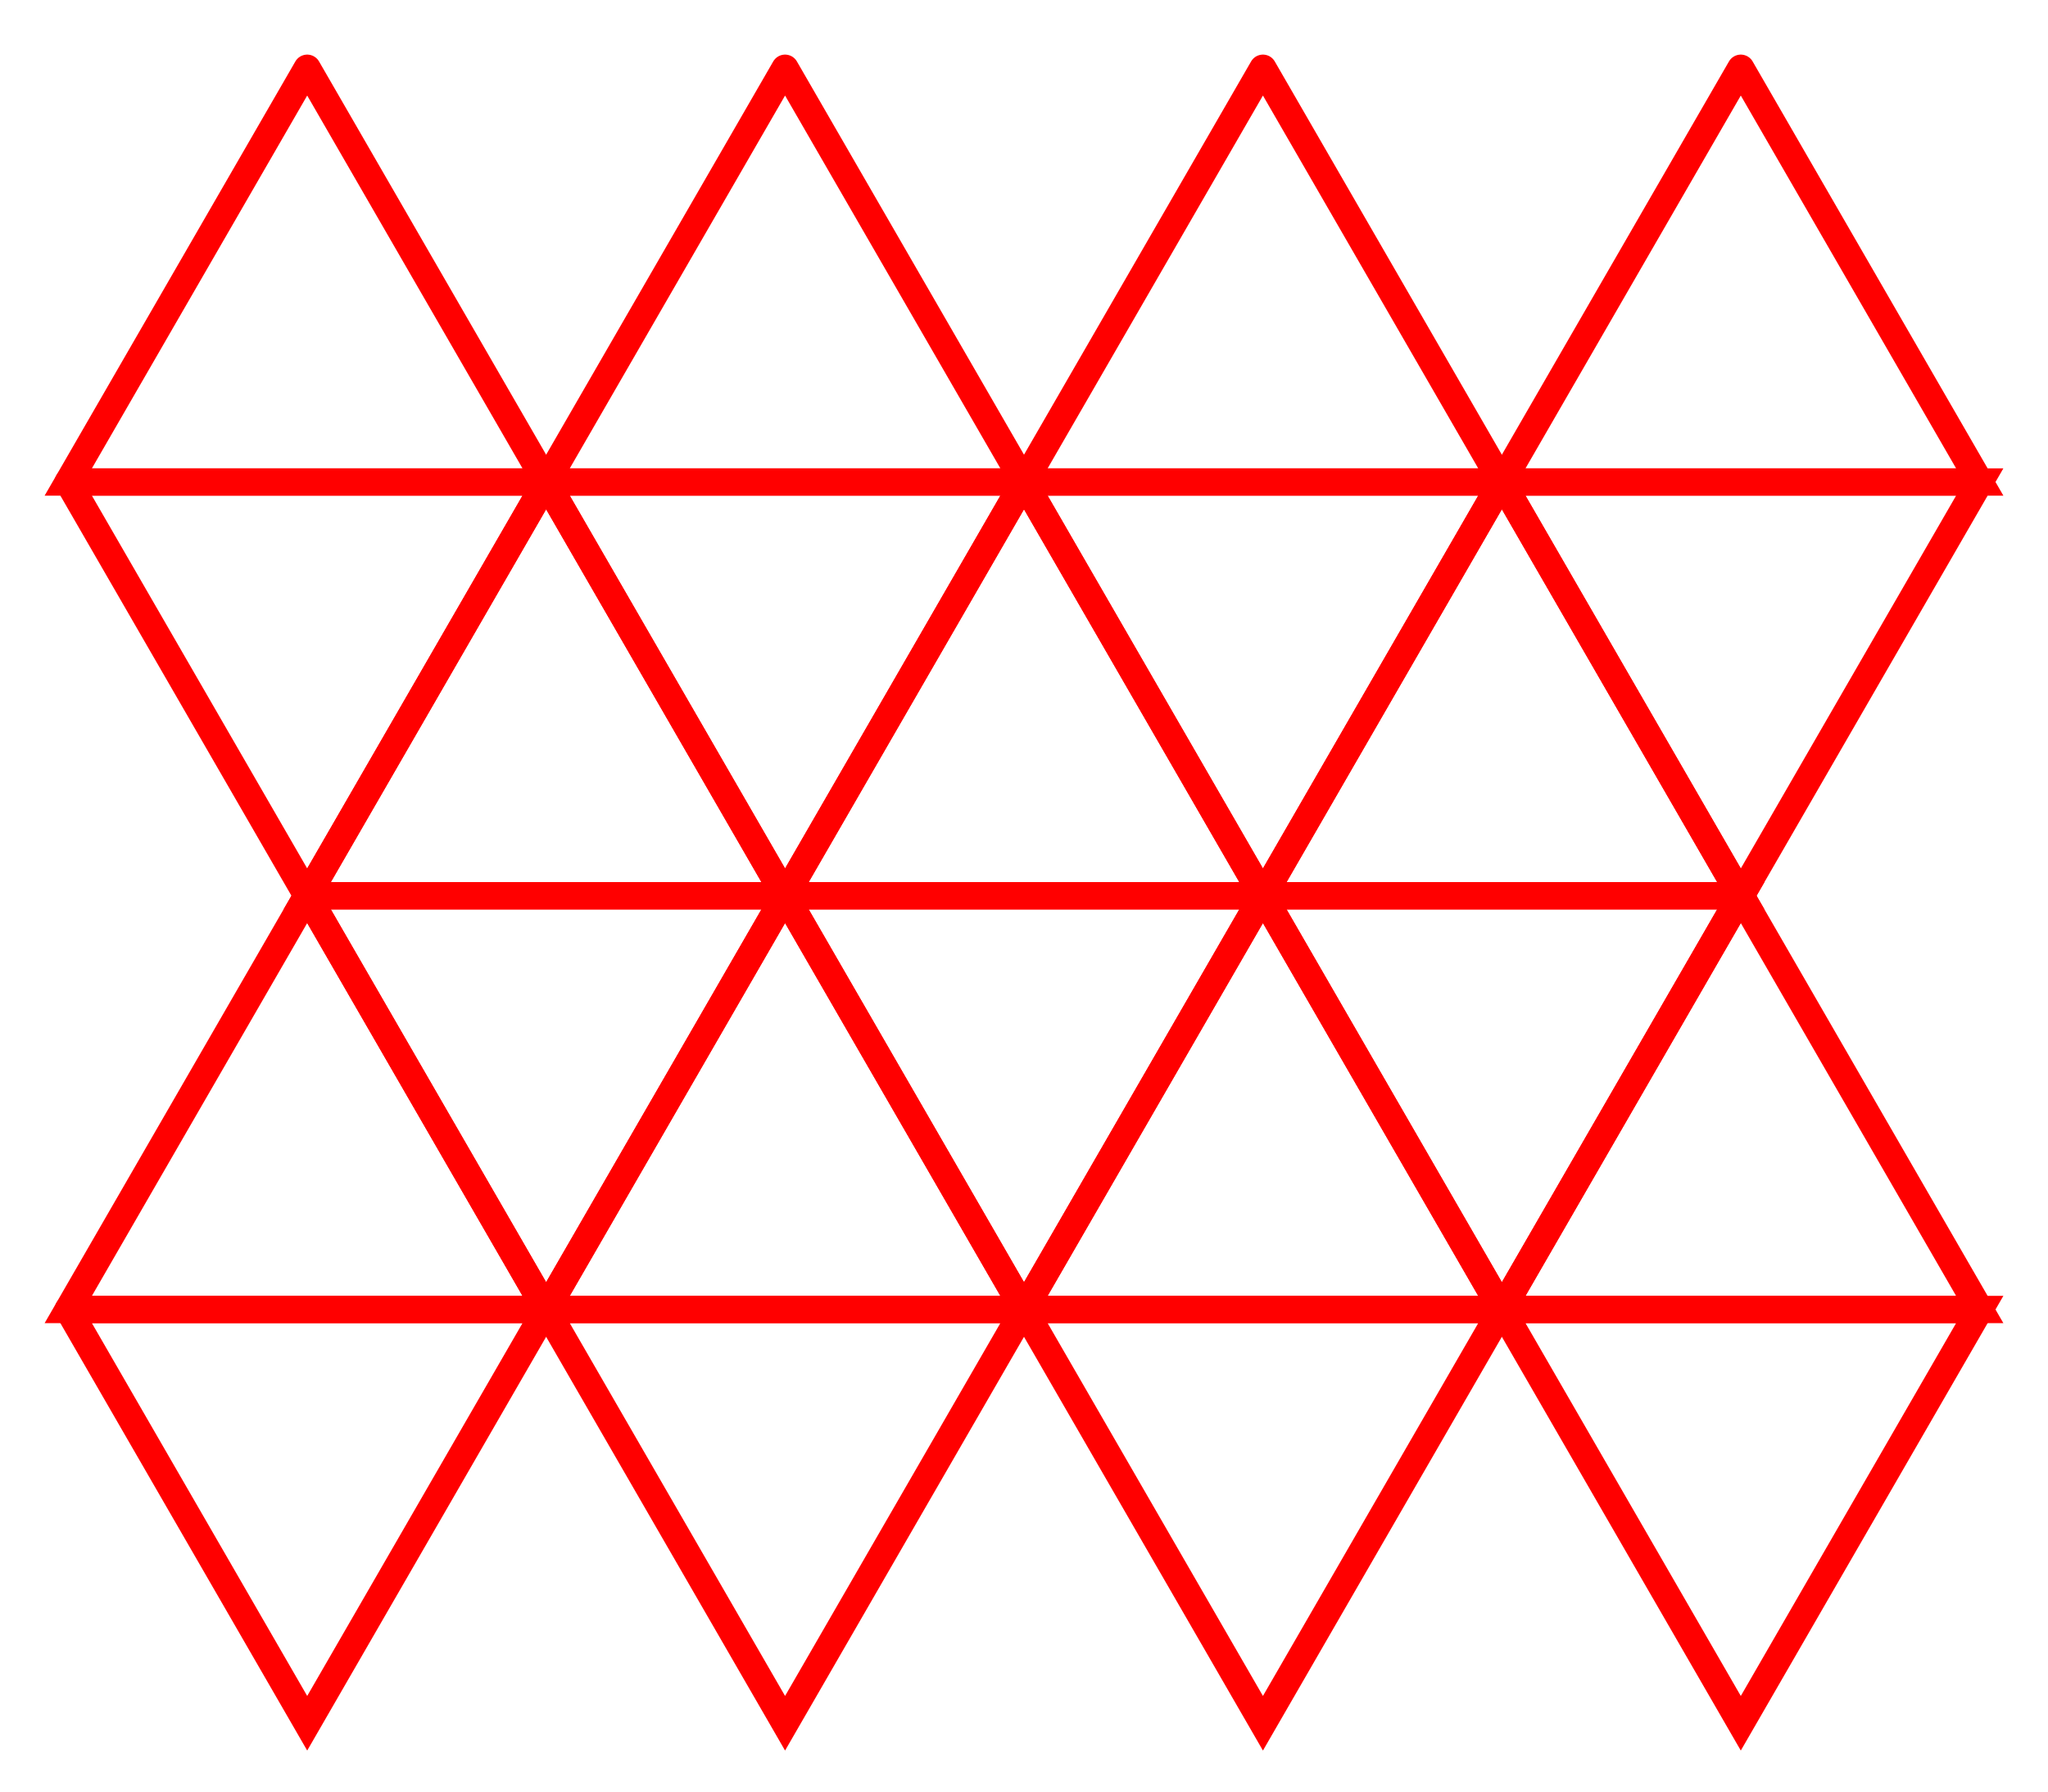
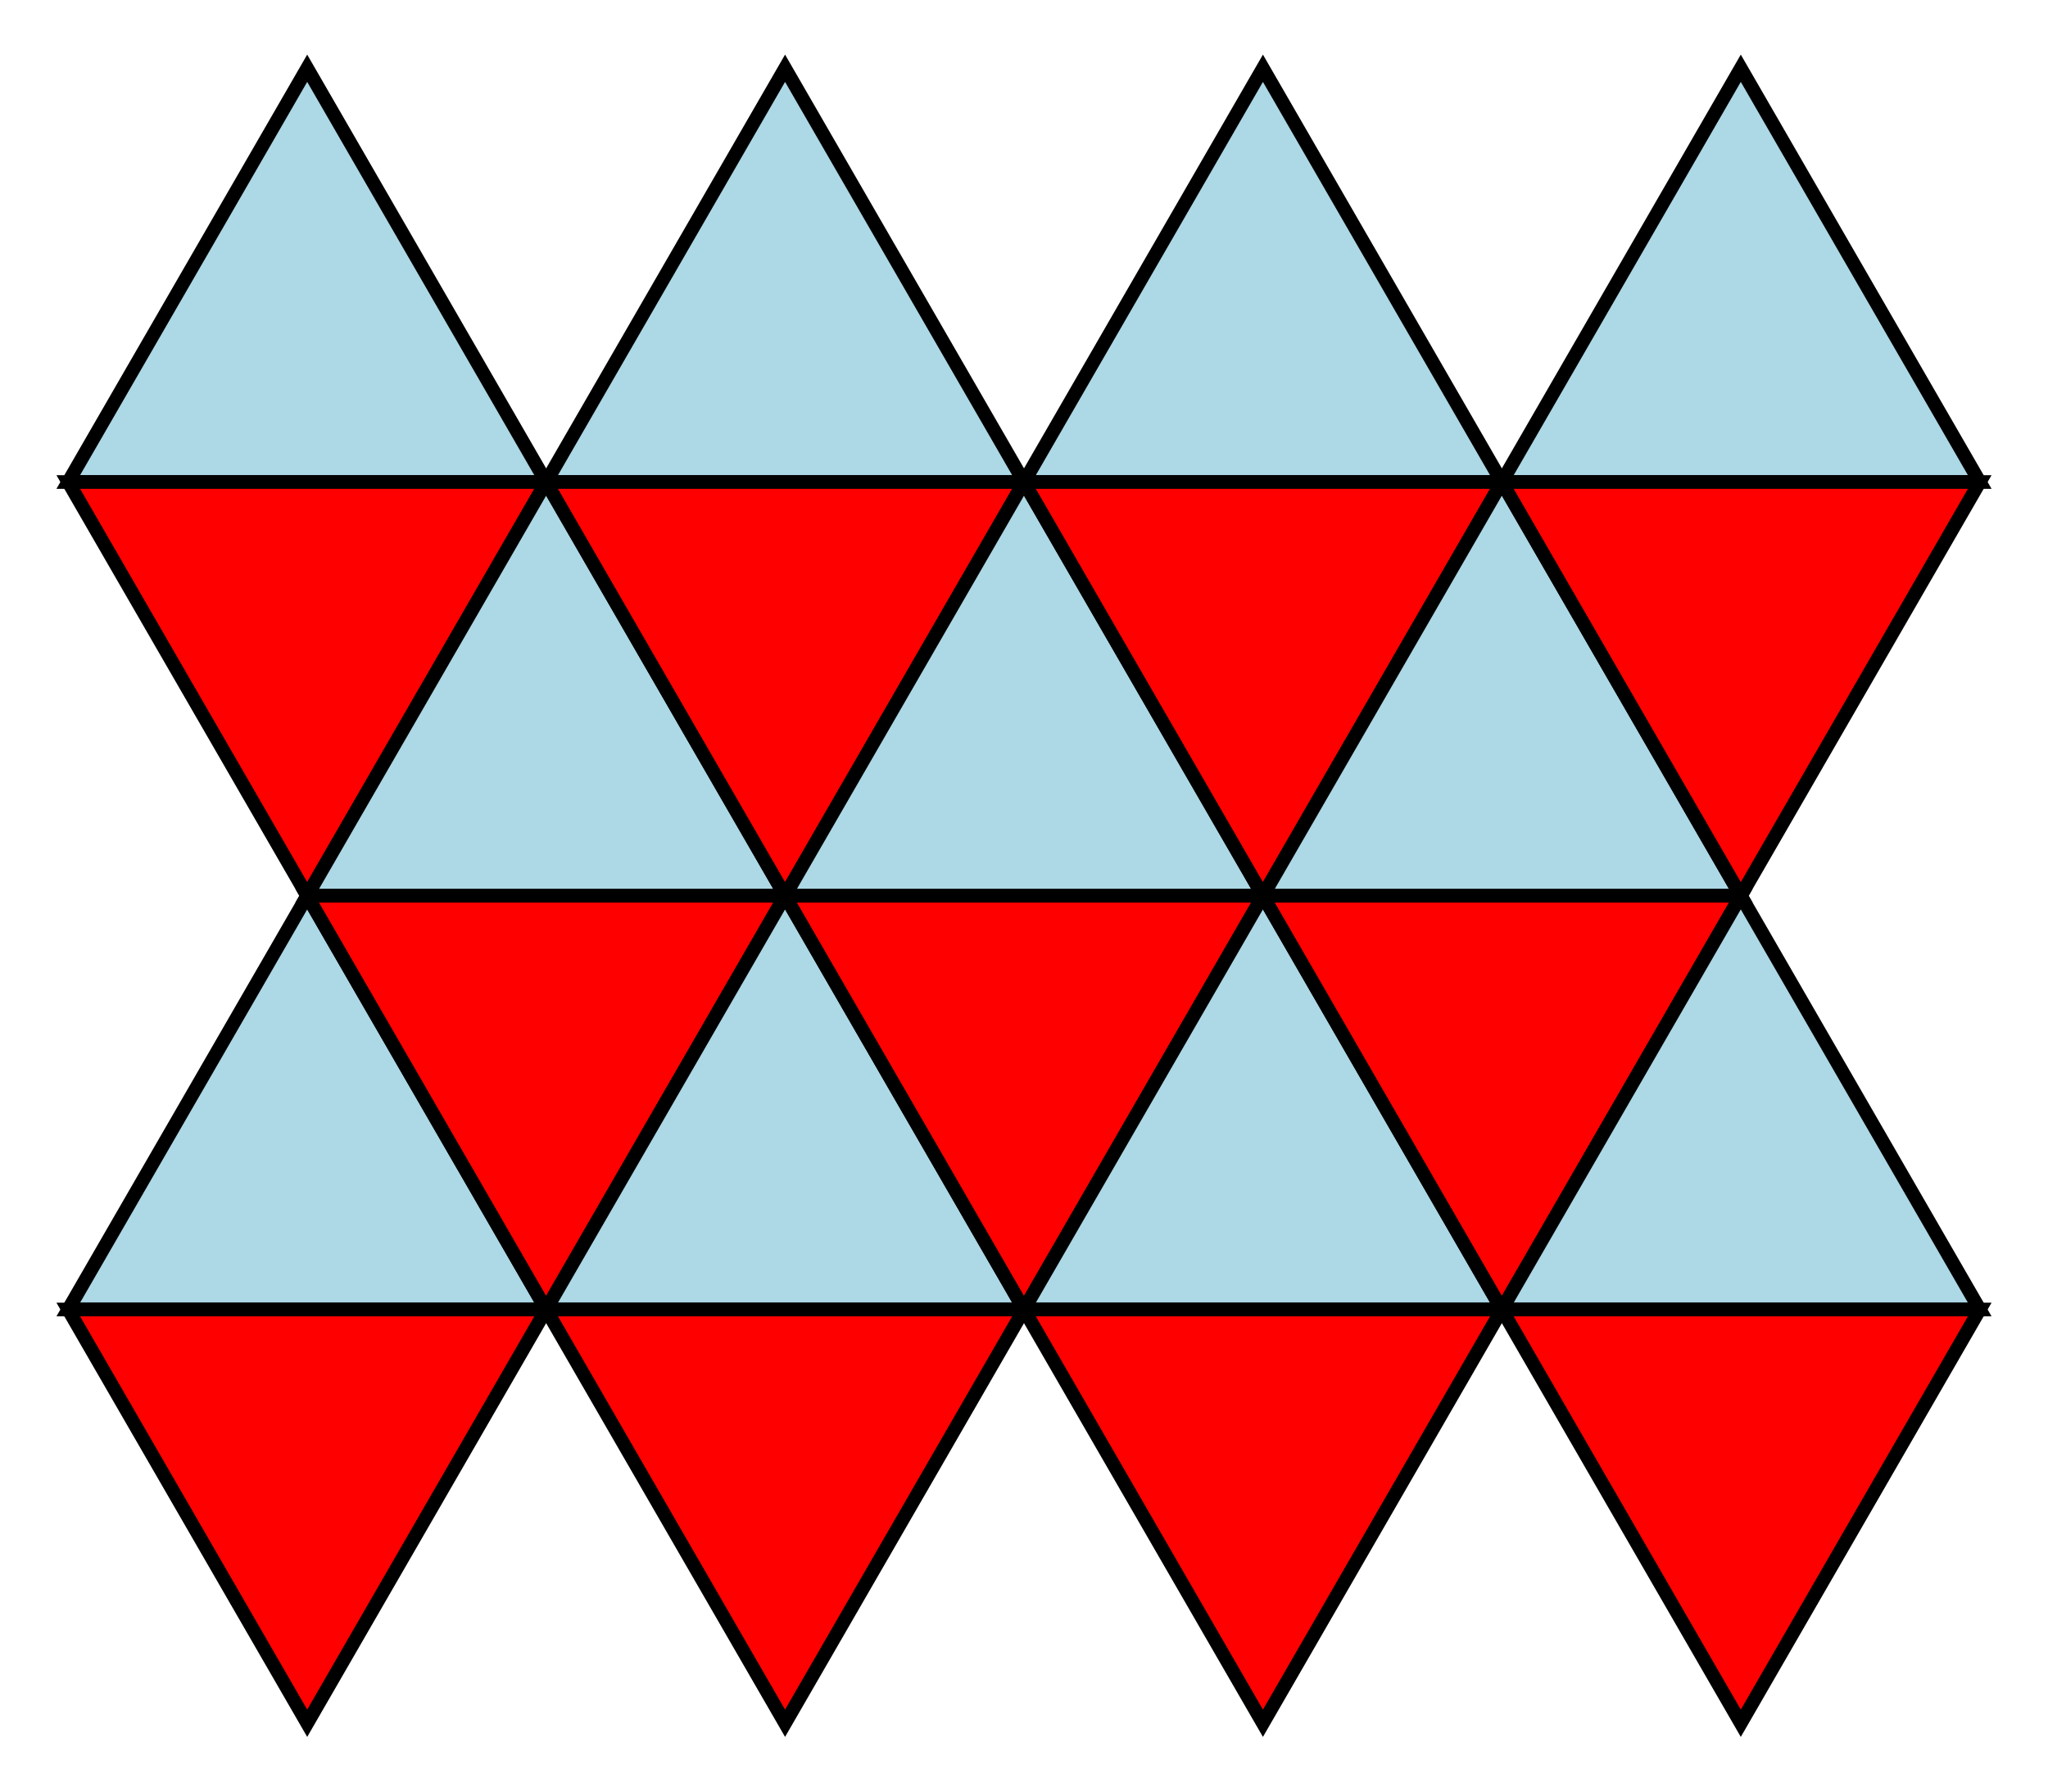
<svg xmlns="http://www.w3.org/2000/svg" width="150.0" height="131.244" viewBox="0 0 150.0 131.244">
-   <polyline points="22.5,5.0 40.0,35.311 5.0,35.311 22.5,5.0" stroke="red" stroke-linecap="round" stroke-width="2" fill="none" />
-   <polyline points="5.0,35.311 40.0,35.311 22.5,65.622 5.0,35.311" stroke="red" stroke-linecap="round" stroke-width="2" fill="none" />
-   <polyline points="22.5,65.622 40.0,95.933 5.0,95.933 22.5,65.622" stroke="red" stroke-linecap="round" stroke-width="2" fill="none" />
-   <polyline points="5.0,95.933 40.0,95.933 22.5,126.244 5.0,95.933" stroke="red" stroke-linecap="round" stroke-width="2" fill="none" />
-   <polyline points="40.0,35.311 57.5,65.622 22.5,65.622 40.0,35.311" stroke="red" stroke-linecap="round" stroke-width="2" fill="none" />
-   <polyline points="22.5,65.622 57.5,65.622 40.0,95.933 22.5,65.622" stroke="red" stroke-linecap="round" stroke-width="2" fill="none" />
-   <polyline points="57.5,5.0 75.0,35.311 40.0,35.311 57.5,5.0" stroke="red" stroke-linecap="round" stroke-width="2" fill="none" />
-   <polyline points="40.0,35.311 75.0,35.311 57.5,65.622 40.0,35.311" stroke="red" stroke-linecap="round" stroke-width="2" fill="none" />
-   <polyline points="57.5,65.622 75.0,95.933 40.0,95.933 57.5,65.622" stroke="red" stroke-linecap="round" stroke-width="2" fill="none" />
-   <polyline points="40.0,95.933 75.0,95.933 57.5,126.244 40.0,95.933" stroke="red" stroke-linecap="round" stroke-width="2" fill="none" />
-   <polyline points="75.0,35.311 92.5,65.622 57.5,65.622 75.0,35.311" stroke="red" stroke-linecap="round" stroke-width="2" fill="none" />
-   <polyline points="57.5,65.622 92.5,65.622 75.0,95.933 57.5,65.622" stroke="red" stroke-linecap="round" stroke-width="2" fill="none" />
-   <polyline points="92.5,5.0 110.0,35.311 75.0,35.311 92.5,5.0" stroke="red" stroke-linecap="round" stroke-width="2" fill="none" />
-   <polyline points="75.0,35.311 110.0,35.311 92.5,65.622 75.0,35.311" stroke="red" stroke-linecap="round" stroke-width="2" fill="none" />
-   <polyline points="92.5,65.622 110.0,95.933 75.0,95.933 92.5,65.622" stroke="red" stroke-linecap="round" stroke-width="2" fill="none" />
-   <polyline points="75.0,95.933 110.0,95.933 92.5,126.244 75.0,95.933" stroke="red" stroke-linecap="round" stroke-width="2" fill="none" />
-   <polyline points="110.0,35.311 127.5,65.622 92.5,65.622 110.0,35.311" stroke="red" stroke-linecap="round" stroke-width="2" fill="none" />
-   <polyline points="92.5,65.622 127.5,65.622 110.0,95.933 92.5,65.622" stroke="red" stroke-linecap="round" stroke-width="2" fill="none" />
-   <polyline points="127.5,5.0 145.0,35.311 110.0,35.311 127.5,5.0" stroke="red" stroke-linecap="round" stroke-width="2" fill="none" />
-   <polyline points="110.0,35.311 145.0,35.311 127.5,65.622 110.0,35.311" stroke="red" stroke-linecap="round" stroke-width="2" fill="none" />
-   <polyline points="127.5,65.622 145.0,95.933 110.0,95.933 127.5,65.622" stroke="red" stroke-linecap="round" stroke-width="2" fill="none" />
-   <polyline points="110.0,95.933 145.0,95.933 127.5,126.244 110.0,95.933" stroke="red" stroke-linecap="round" stroke-width="2" fill="none" />
+   <polygon points="22.5,5.0 40.0,35.311 5.0,35.311" stroke="black" stroke-linecap="round" stroke-width="1" fill="lightblue" />
+   <polygon points="5.0,35.311 40.0,35.311 22.5,65.622" stroke="black" stroke-linecap="round" stroke-width="1" fill="red" />
+   <polygon points="22.5,65.622 40.0,95.933 5.0,95.933" stroke="black" stroke-linecap="round" stroke-width="1" fill="lightblue" />
+   <polygon points="5.0,95.933 40.0,95.933 22.5,126.244" stroke="black" stroke-linecap="round" stroke-width="1" fill="red" />
+   <polygon points="40.0,35.311 57.5,65.622 22.5,65.622" stroke="black" stroke-linecap="round" stroke-width="1" fill="lightblue" />
+   <polygon points="22.5,65.622 57.5,65.622 40.0,95.933" stroke="black" stroke-linecap="round" stroke-width="1" fill="red" />
+   <polygon points="57.5,5.0 75.0,35.311 40.0,35.311" stroke="black" stroke-linecap="round" stroke-width="1" fill="lightblue" />
+   <polygon points="40.0,35.311 75.0,35.311 57.5,65.622" stroke="black" stroke-linecap="round" stroke-width="1" fill="red" />
+   <polygon points="57.5,65.622 75.0,95.933 40.0,95.933" stroke="black" stroke-linecap="round" stroke-width="1" fill="lightblue" />
+   <polygon points="40.0,95.933 75.0,95.933 57.5,126.244" stroke="black" stroke-linecap="round" stroke-width="1" fill="red" />
+   <polygon points="75.0,35.311 92.5,65.622 57.5,65.622" stroke="black" stroke-linecap="round" stroke-width="1" fill="lightblue" />
+   <polygon points="57.5,65.622 92.5,65.622 75.0,95.933" stroke="black" stroke-linecap="round" stroke-width="1" fill="red" />
+   <polygon points="92.5,5.0 110.0,35.311 75.0,35.311" stroke="black" stroke-linecap="round" stroke-width="1" fill="lightblue" />
+   <polygon points="75.0,35.311 110.0,35.311 92.5,65.622" stroke="black" stroke-linecap="round" stroke-width="1" fill="red" />
+   <polygon points="92.5,65.622 110.0,95.933 75.0,95.933" stroke="black" stroke-linecap="round" stroke-width="1" fill="lightblue" />
+   <polygon points="75.0,95.933 110.0,95.933 92.5,126.244" stroke="black" stroke-linecap="round" stroke-width="1" fill="red" />
+   <polygon points="110.0,35.311 127.5,65.622 92.5,65.622" stroke="black" stroke-linecap="round" stroke-width="1" fill="lightblue" />
+   <polygon points="92.5,65.622 127.5,65.622 110.0,95.933" stroke="black" stroke-linecap="round" stroke-width="1" fill="red" />
+   <polygon points="127.5,5.0 145.0,35.311 110.0,35.311" stroke="black" stroke-linecap="round" stroke-width="1" fill="lightblue" />
+   <polygon points="110.0,35.311 145.0,35.311 127.5,65.622" stroke="black" stroke-linecap="round" stroke-width="1" fill="red" />
+   <polygon points="127.5,65.622 145.0,95.933 110.0,95.933" stroke="black" stroke-linecap="round" stroke-width="1" fill="lightblue" />
+   <polygon points="110.0,95.933 145.0,95.933 127.5,126.244" stroke="black" stroke-linecap="round" stroke-width="1" fill="red" />
</svg>
